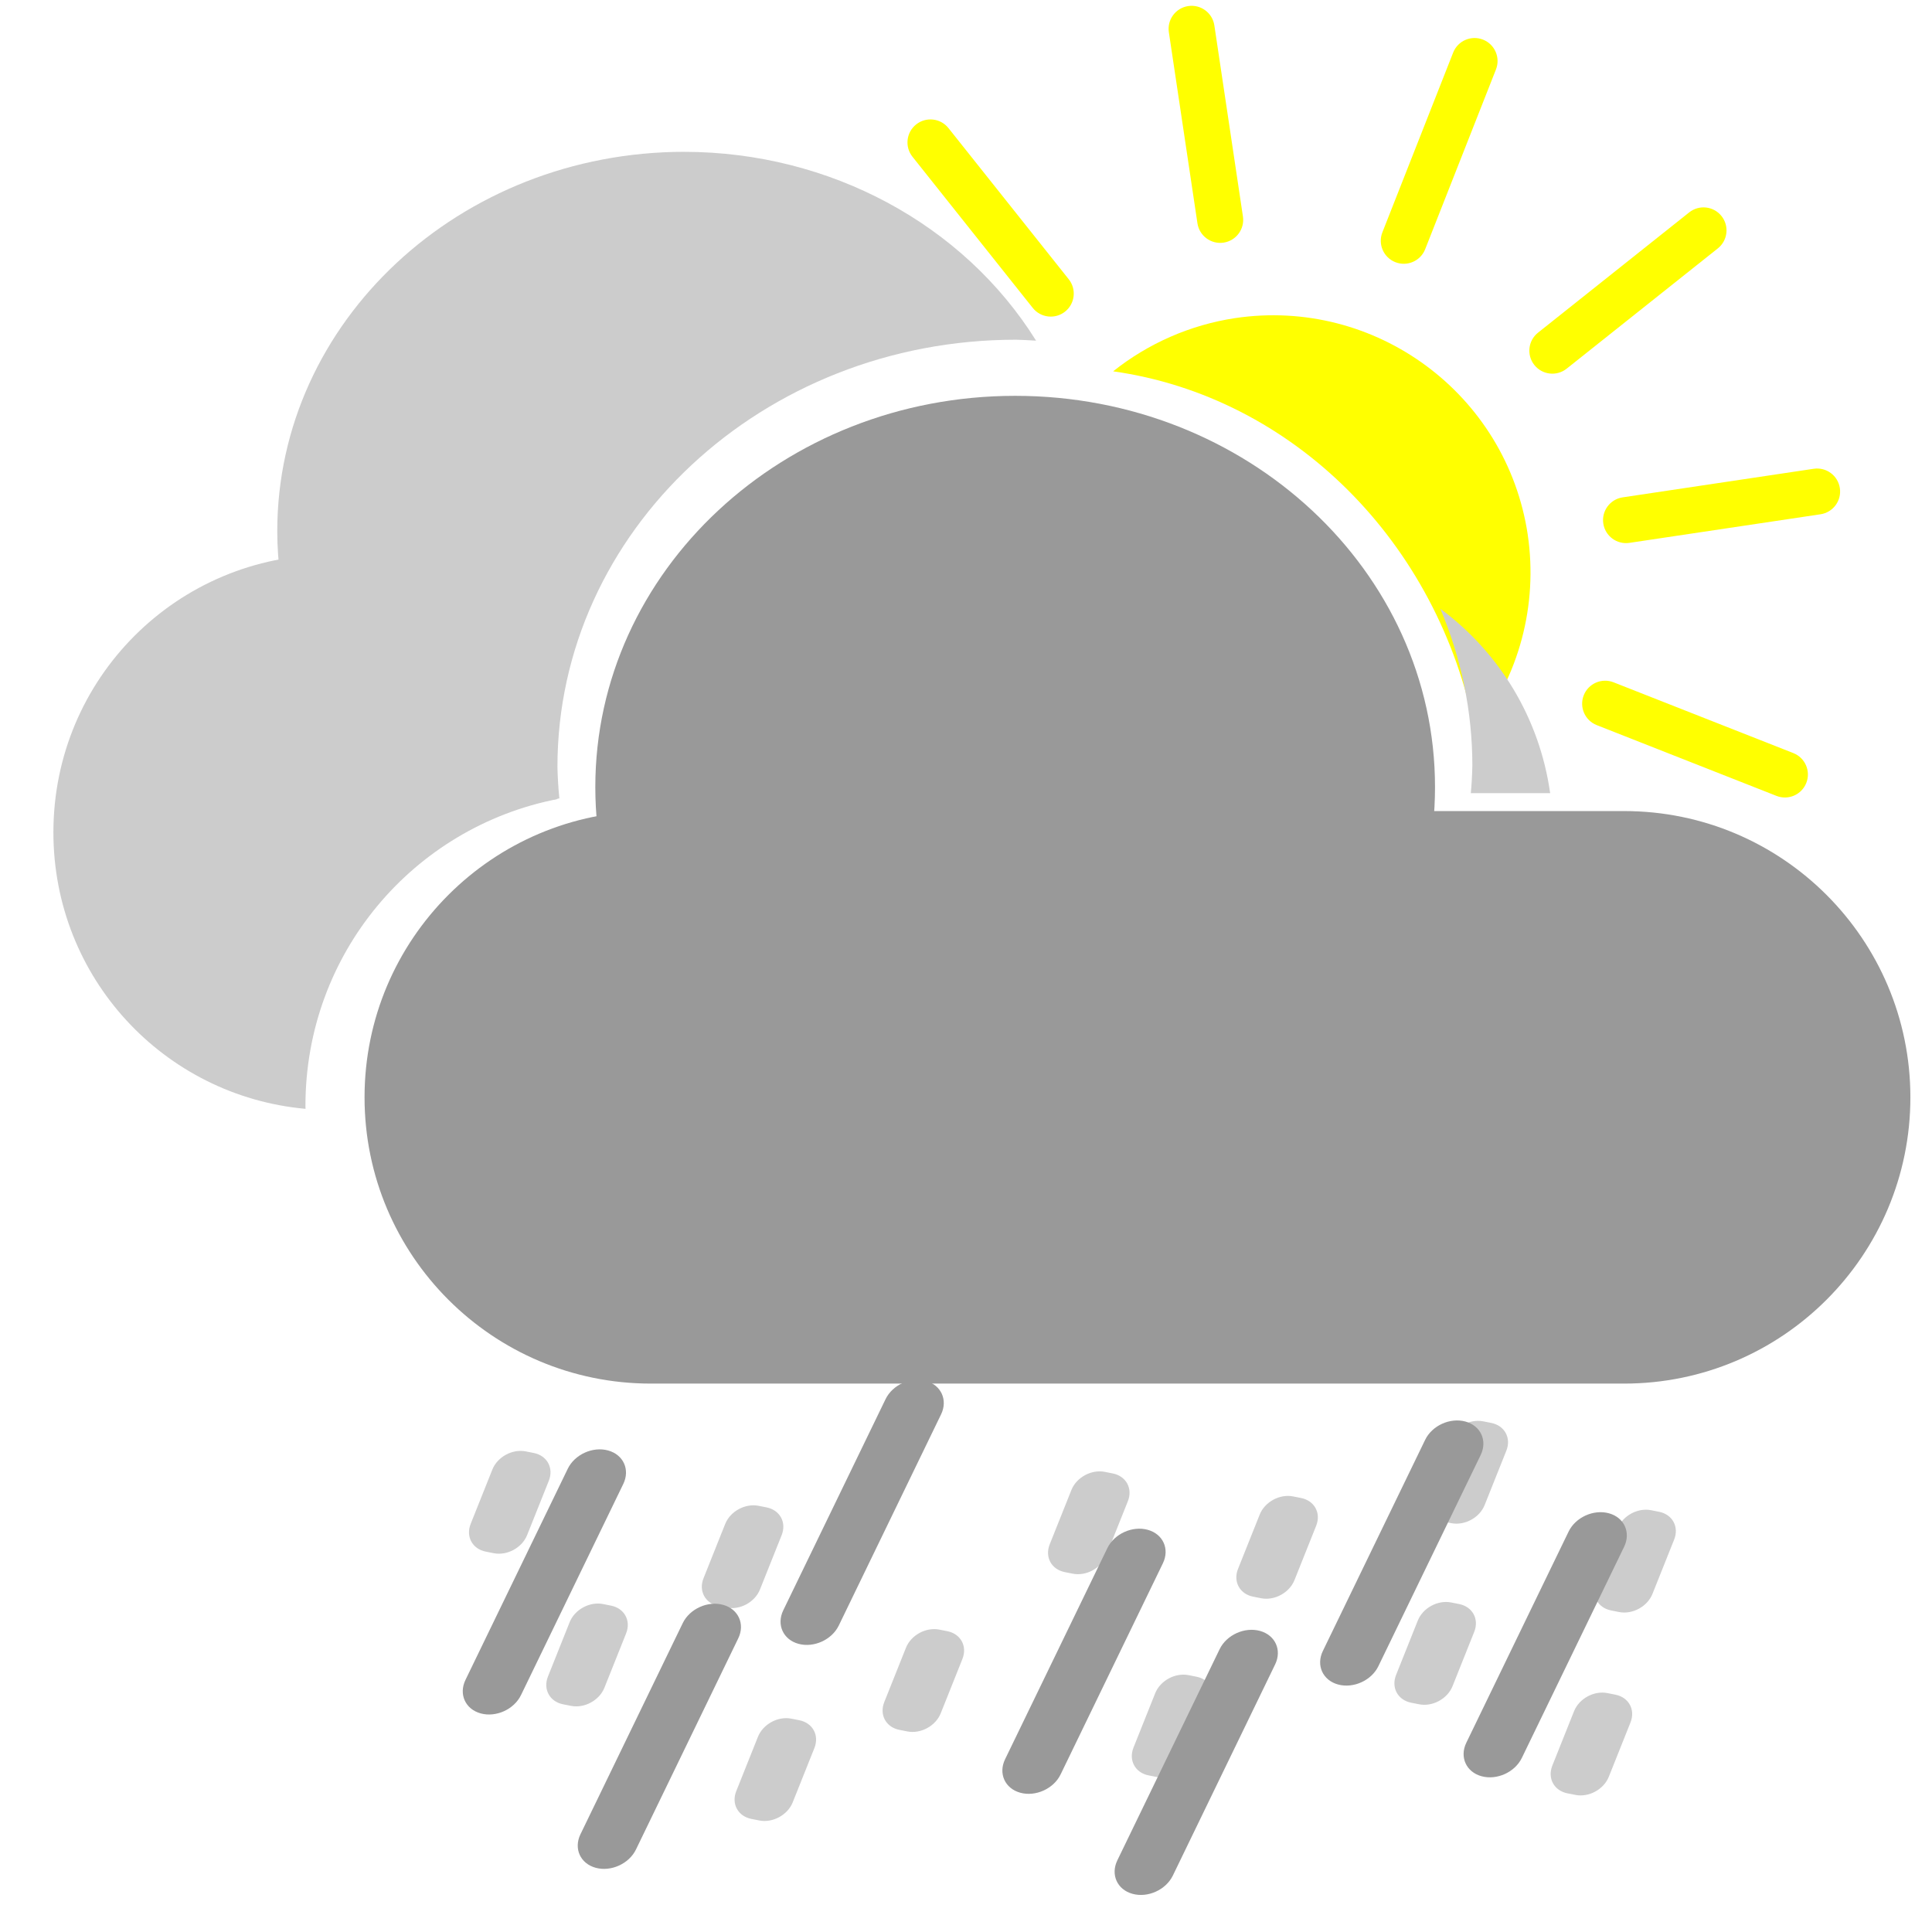
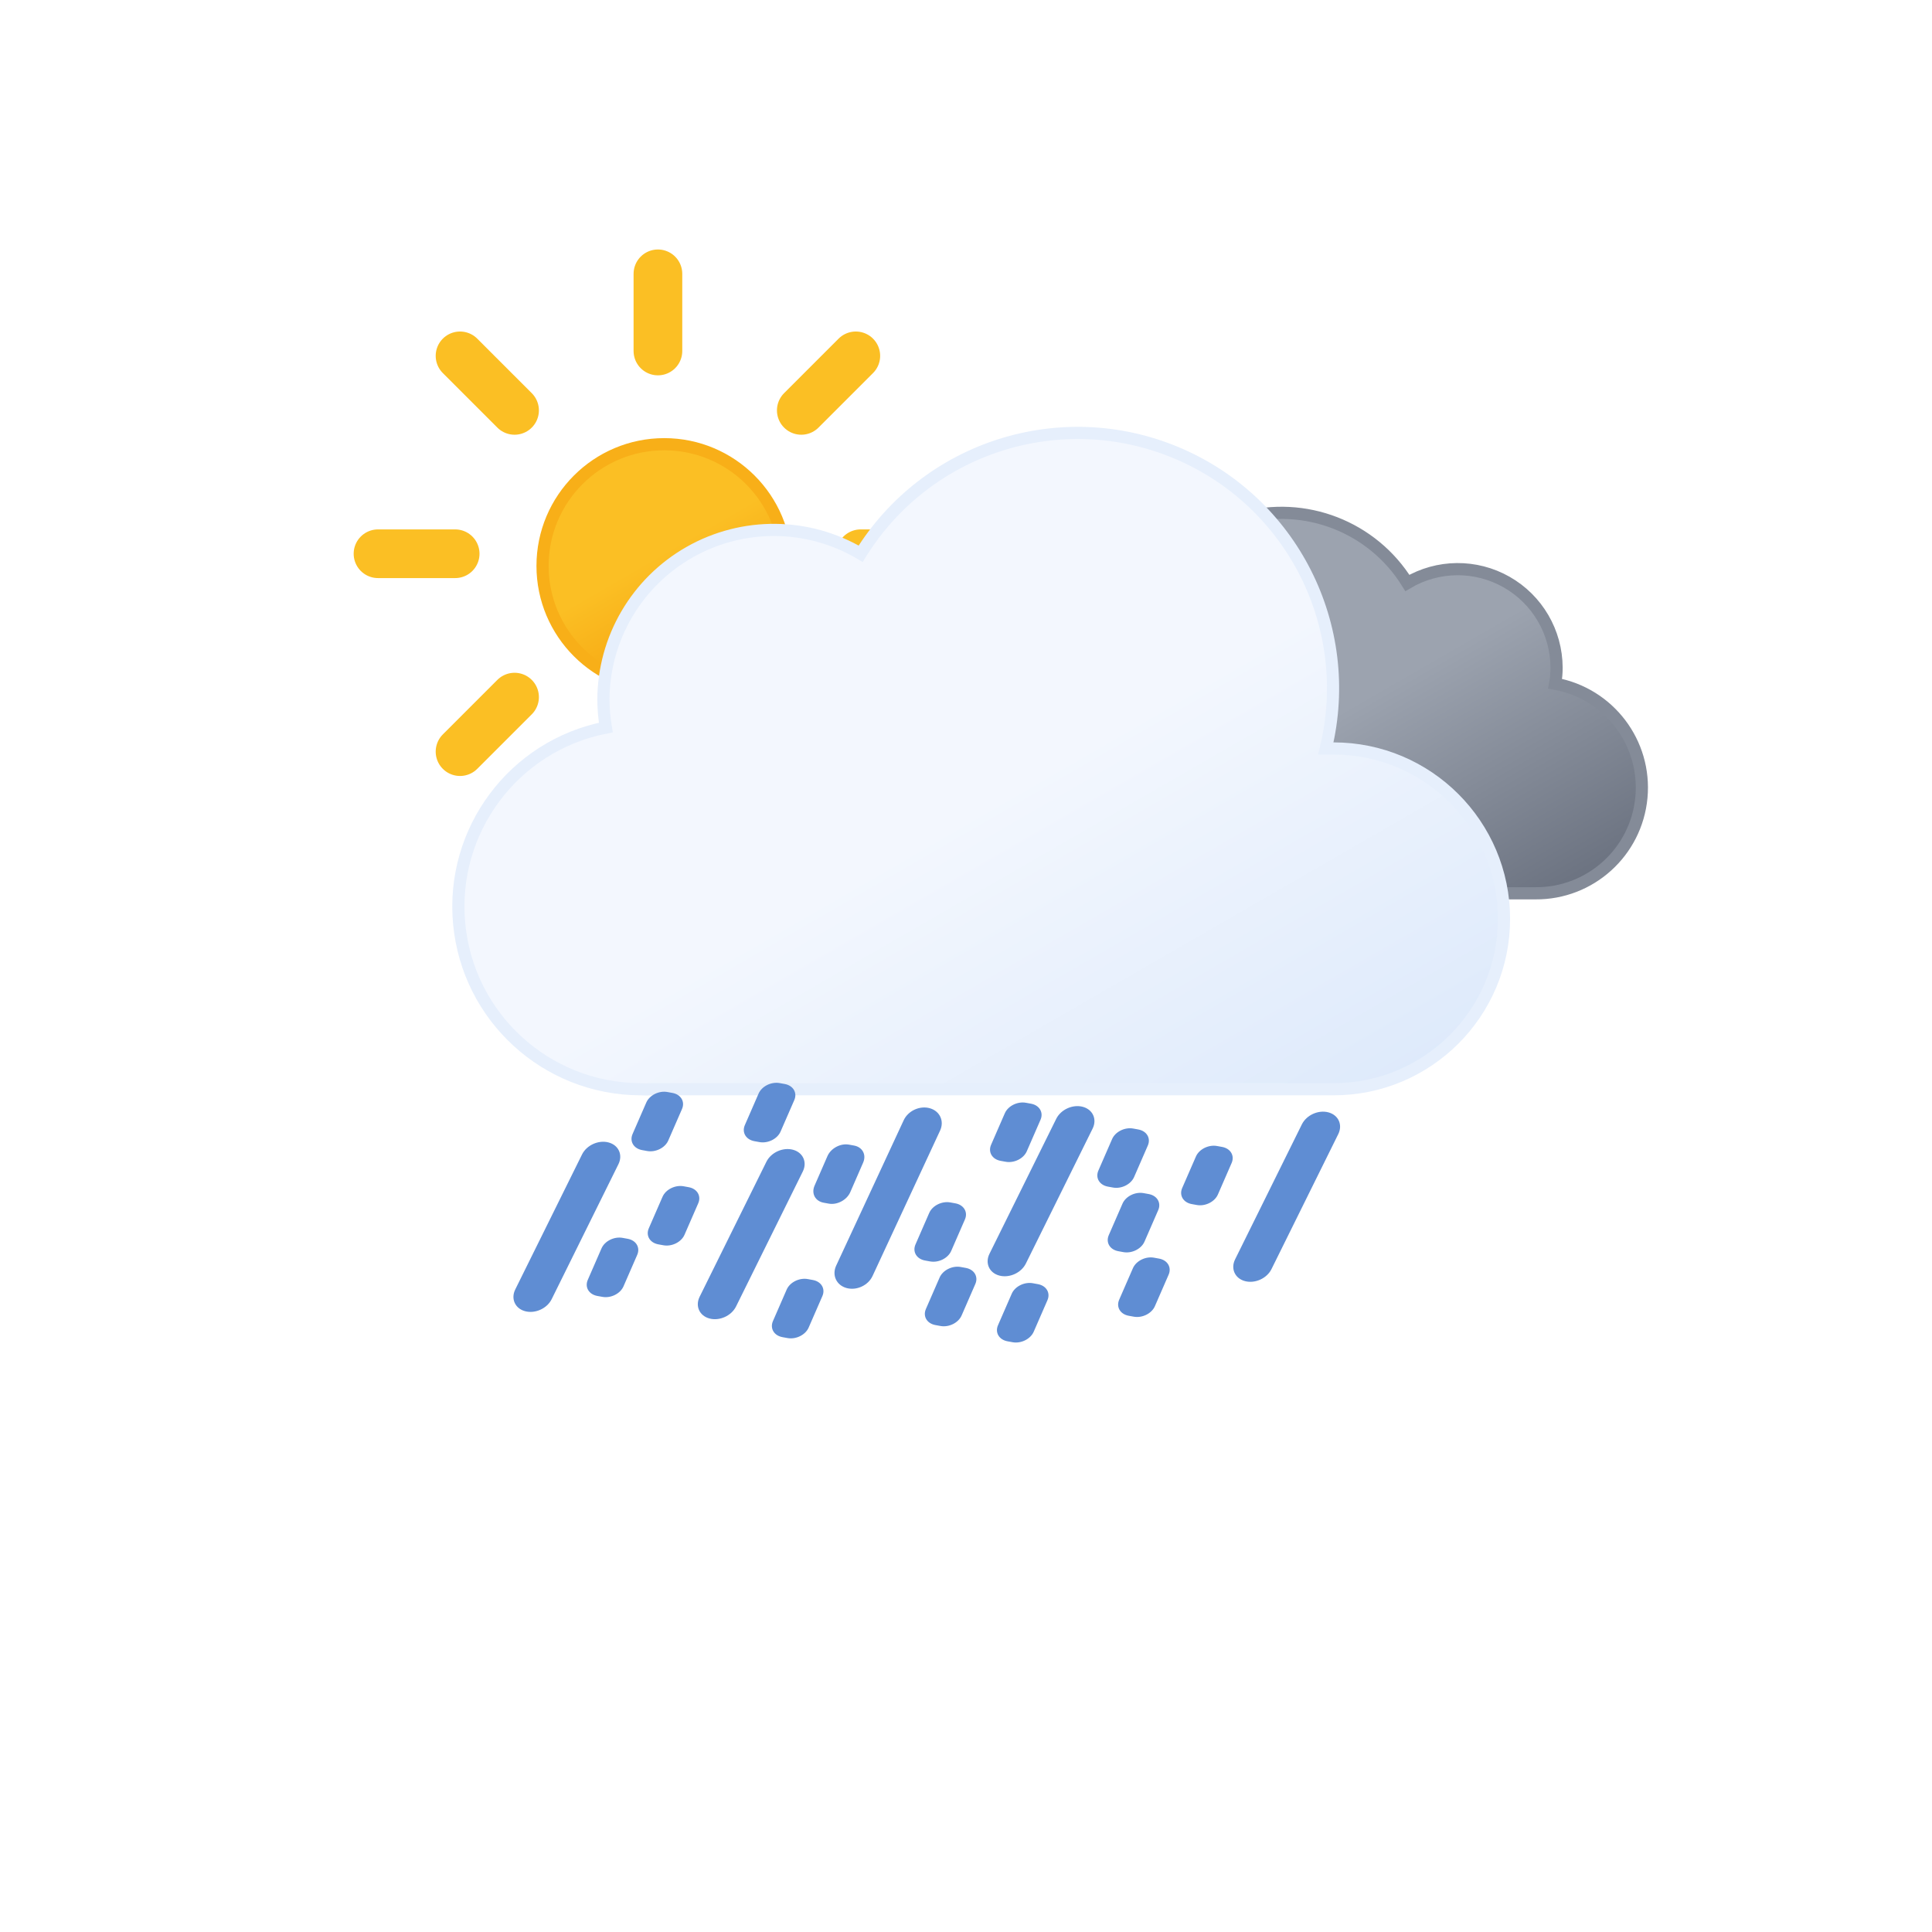
- <svg xmlns="http://www.w3.org/2000/svg" id="svg8" version="1.1" viewBox="0 0 79.375 79.375" height="300" width="300">
-   <defs id="defs2" />
-   <path style="fill:#cccccc;stroke-width:0.177" d="M 28.124,6.237 A 16.734,15.593 0 0 0 11.391,21.83 16.734,15.593 0 0 0 18.486,34.534 c 1.349,-0.843 2.868,-1.44 4.495,-1.734 a 18.838,17.554 0 0 1 -0.079,-1.29 18.838,17.554 0 0 1 18.838,-17.553 18.838,17.554 0 0 1 0.827,0.039 16.734,15.593 0 0 0 -14.444,-7.758 z" id="path14" />
-   <g id="g111" transform="matrix(0.9156645,0,0,0.9156645,110.4142,-190.7518)" style="fill:#999999">
-     <rect ry="12.844" y="244.712" x="-104.227" height="25.688" width="69.359" id="rect12-6-7" style="fill:#999999;stroke-width:0.2" />
-     <ellipse ry="17.554" rx="18.838" cy="243.635" cx="-75.035" id="path14-7-5" style="fill:#999999;stroke-width:0.2" />
+ <svg xmlns="http://www.w3.org/2000/svg" xmlns:xlink="http://www.w3.org/1999/xlink" viewBox="0 0 79.374 79.374" version="1.1" id="svg33" width="300" height="300">
+   <defs id="defs23">
+     <linearGradient id="a" x1="16.5" y1="19.67" x2="21.5" y2="28.33" gradientUnits="userSpaceOnUse" gradientTransform="translate(8.29,-0.75)">
+       <stop offset="0" stop-color="#fbbf24" id="stop2" />
+       <stop offset="0.45" stop-color="#fbbf24" id="stop4" />
+       <stop offset="1" stop-color="#f59e0b" id="stop6" />
+     </linearGradient>
+     <linearGradient id="b" x1="40.76" y1="23" x2="50.83" y2="40.46" gradientUnits="userSpaceOnUse">
+       <stop offset="0" stop-color="#9ca3af" id="stop9" />
+       <stop offset="0.45" stop-color="#9ca3af" id="stop11" />
+       <stop offset="1" stop-color="#6b7280" id="stop13" />
+     </linearGradient>
+     <linearGradient id="c" x1="22.56" y1="21.96" x2="39.2" y2="50.8" gradientUnits="userSpaceOnUse" gradientTransform="translate(8.29,-0.75)">
+       <stop offset="0" stop-color="#f3f7fe" id="stop16" />
+       <stop offset="0.45" stop-color="#f3f7fe" id="stop18" />
+       <stop offset="1" stop-color="#deeafb" id="stop20" />
+     </linearGradient>
+     <linearGradient id="b-3" x1="22.56" y1="21.96" x2="39.2" y2="50.8" gradientUnits="userSpaceOnUse" gradientTransform="translate(3.032984)" xlink:href="#b">
+       <stop offset="0" stop-color="#f3f7fe" id="stop9-6" />
+       <stop offset="0.45" stop-color="#f3f7fe" id="stop11-7" />
+       <stop offset="1" stop-color="#deeafb" id="stop13-5" />
+     </linearGradient>
+     <linearGradient id="b-6-5" x1="23.31" y1="44.3" x2="24.69" y2="46.7" gradientUnits="userSpaceOnUse">
+       <stop offset="0" stop-color="#4286ee" id="stop9-7-6" />
+       <stop offset="0.45" stop-color="#4286ee" id="stop11-5-2" />
+       <stop offset="1" stop-color="#0950bc" id="stop13-3-9" />
+     </linearGradient>
+     <linearGradient xlink:href="#b" id="linearGradient1402" gradientUnits="userSpaceOnUse" x1="40.76" y1="23" x2="50.83" y2="40.46" gradientTransform="translate(8.29,-0.75)" />
+   </defs>
+   <circle cx="27.29" cy="23.25" r="5" stroke="#f8af18" stroke-miterlimit="10" stroke-width="0.5" fill="url(#a)" id="circle25" style="fill:url(#a)" />
+   <path d="m 27.03,14.42 v -3.17 m 0,23 v -3.17 m 5.89,-14.22 2.24,-2.24 M 18.9,30.88 21.14,28.64 m 0,-11.78 -2.24,-2.24 M 35.16,30.88 32.92,28.64 M 15.53,22.75 h 3.17 m 19.83,0 h -3.17" fill="none" stroke="#fbbf24" stroke-linecap="round" stroke-miterlimit="10" stroke-width="2" id="path27" />
+   <path d="m 42.52,32.7 a 4.05,4.05 0 0 0 4.05,4 h 16.51 a 4.34,4.34 0 0 0 0.81,-8.61 3.52,3.52 0 0 0 0.06,-0.66 4.06,4.06 0 0 0 -6.13,-3.48 6.08,6.08 0 0 0 -11.25,3.19 6.34,6.34 0 0 0 0.18,1.46 h -0.18 a 4.05,4.05 0 0 0 -4.05,4.1 z" stroke="#848b98" stroke-miterlimit="10" stroke-width="0.5" fill="url(#b)" id="path29" style="fill:url(#linearGradient1402)" />
+   <path d="m 54.79,30.75 h -0.32 a 10.49,10.49 0 0 0 -19.11,-8 7,7 0 0 0 -10.57,6 7.21,7.21 0 0 0 0.1,1.14 7.5,7.5 0 0 0 1.4,14.86 4.19,4.19 0 0 0 0.5,0 v 0 h 28 a 7,7 0 0 0 0,-14 z" stroke="#e6effc" stroke-miterlimit="10" stroke-width="0.5" fill="url(#c)" id="path31" style="fill:url(#c)" />
+   <rect style="fill:#5f8dd3;stroke-width:0.152" id="rect400-3-0-2" width="8.142" height="1.554" x="33.716" y="-55.273" ry="0.777" transform="matrix(-0.4212304,0.9069537,-0.961624,-0.2743708,0,0)" />
+   <rect style="fill:#5f8dd3;stroke-width:0.147" id="rect400-3-0-2-1-1" width="7.735" height="1.548" x="37.934" y="-51.912" ry="0.774" transform="matrix(-0.4433532,0.896347,-0.9659346,-0.2587862,0,0)" />
+   <g id="g3862" transform="matrix(0.6324464,0,0,0.5794233,7.508224,21.86711)" style="fill:#5f8dd3">
+     <rect transform="matrix(-0.3707693,0.928725,-0.9809103,-0.1944606,0,0)" ry="1.015" y="-46.061" x="33.374" height="2.365" width="4.434" id="rect400-3-0-2-1-36" style="fill:#5f8dd3;stroke-width:0.227" />
+     <rect transform="matrix(-0.3707693,0.928725,-0.9809103,-0.1944606,0,0)" ry="1.015" y="-75.624" x="29.973" height="2.365" width="4.434" id="rect400-3-0-2-1-6" style="fill:#5f8dd3;stroke-width:0.227" />
+     <rect transform="matrix(-0.3707693,0.928725,-0.9809103,-0.1944606,0,0)" ry="1.015" y="-59.678" x="44.804" height="2.365" width="4.434" id="rect400-3-0-2-1-7" style="fill:#5f8dd3;stroke-width:0.227" />
+     <rect transform="matrix(-0.3707693,0.928725,-0.9809103,-0.1944606,0,0)" ry="1.015" y="-73.6" x="42.206" height="2.365" width="4.434" id="rect400-3-0-2-1-5" style="fill:#5f8dd3;stroke-width:0.227" />
+     <rect transform="matrix(-0.3707693,0.928725,-0.9809103,-0.1944606,0,0)" ry="1.015" y="-47.213" x="44.268" height="2.365" width="4.434" id="rect400-3-0-2-1-3" style="fill:#5f8dd3;stroke-width:0.227" />
+     <rect transform="matrix(-0.3707693,0.928725,-0.9809103,-0.1944606,0,0)" ry="1.015" y="-52.713" x="31.3" height="2.365" width="4.434" id="rect400-3-0-2-1-5-0" style="fill:#5f8dd3;stroke-width:0.227" />
+     <rect transform="matrix(-0.3707693,0.928725,-0.9809103,-0.1944606,0,0)" ry="1.015" y="-66.376" x="37.55" height="2.365" width="4.434" id="rect400-3-0-2-1-3-9" style="fill:#5f8dd3;stroke-width:0.227" />
+     <rect transform="matrix(-0.3707693,0.928725,-0.9809103,-0.1944606,0,0)" ry="1.015" y="-81.234" x="30.131" height="2.365" width="4.434" id="rect400-3-0-2-1-56-3" style="fill:#5f8dd3;stroke-width:0.227" />
+     <rect transform="matrix(-0.3707693,0.928725,-0.9809103,-0.1944606,0,0)" ry="1.015" y="-77.989" x="34.408" height="2.365" width="4.434" id="rect400-3-0-2-1-2-6" style="fill:#5f8dd3;stroke-width:0.227" />
+     <rect transform="matrix(-0.3707693,0.928725,-0.9809103,-0.1944606,0,0)" ry="1.015" y="-80.354" x="38.842" height="2.365" width="4.434" id="rect400-3-0-2-1-9-0" style="fill:#5f8dd3;stroke-width:0.227" />
+     <rect transform="matrix(-0.3707693,0.928725,-0.9809103,-0.1944606,0,0)" ry="1.015" y="-49.578" x="39.834" height="2.365" width="4.434" id="rect400-3-0-2-1-2-6-7" style="fill:#5f8dd3;stroke-width:0.227" />
+     <rect transform="matrix(-0.3707693,0.928725,-0.9809103,-0.1944606,0,0)" ry="1.015" y="-68.741" x="41.984" height="2.365" width="4.434" id="rect400-3-0-2-1-3-5" style="fill:#5f8dd3;stroke-width:0.227" />
+     <rect transform="matrix(-0.3707693,0.928725,-0.9809103,-0.1944606,0,0)" ry="1.015" y="-68.35" x="29.528" height="2.365" width="4.434" id="rect400-3-0-2-1-3-9-2" style="fill:#5f8dd3;stroke-width:0.227" />
  </g>
-   <g id="g3862" transform="translate(5.717689,5.147571)">
-     <rect transform="matrix(-0.3707693,0.928725,-0.9809103,-0.1944606,0,0)" ry="1.015" y="-36.902" x="51.219" height="2.365" width="4.434" id="rect400-3-0-2-1-36" style="fill:#cccccc;stroke-width:0.227" />
-     <rect transform="matrix(-0.3707693,0.928725,-0.9809103,-0.1944606,0,0)" ry="1.015" y="-42.267" x="56.849" height="2.365" width="4.434" id="rect400-3-0-2-1-6" style="fill:#cccccc;stroke-width:0.227" />
-     <rect transform="matrix(-0.3707693,0.928725,-0.9809103,-0.1944606,0,0)" ry="1.015" y="-46.782" x="51.558" height="2.365" width="4.434" id="rect400-3-0-2-1-7" style="fill:#cccccc;stroke-width:0.227" />
-     <rect transform="matrix(-0.3707693,0.928725,-0.9809103,-0.1944606,0,0)" ry="1.015" y="-51.351" x="60.017" height="2.365" width="4.434" id="rect400-3-0-2-1-5" style="fill:#cccccc;stroke-width:0.227" />
-     <rect transform="matrix(-0.3707693,0.928725,-0.9809103,-0.1944606,0,0)" ry="1.015" y="-55.716" x="55.164" height="2.365" width="4.434" id="rect400-3-0-2-1-3" style="fill:#cccccc;stroke-width:0.227" />
-     <rect transform="matrix(-0.3707693,0.928725,-0.9809103,-0.1944606,0,0)" ry="1.015" y="-66.094" x="55.005" height="2.365" width="4.434" id="rect400-3-0-2-1-5-0" style="fill:#cccccc;stroke-width:0.227" />
-     <rect transform="matrix(-0.3707693,0.928725,-0.9809103,-0.1944606,0,0)" ry="1.015" y="-75.16" x="49.892" height="2.365" width="4.434" id="rect400-3-0-2-1-3-9" style="fill:#cccccc;stroke-width:0.227" />
-     <rect transform="matrix(-0.3707693,0.928725,-0.9809103,-0.1944606,0,0)" ry="1.015" y="-73.6" x="42.206" height="2.365" width="4.434" id="rect400-3-0-2-1-56-3" style="fill:#cccccc;stroke-width:0.227" />
-     <rect transform="matrix(-0.3707693,0.928725,-0.9809103,-0.1944606,0,0)" ry="1.015" y="-82.629" x="52.337" height="2.365" width="4.434" id="rect400-3-0-2-1-2-6" style="fill:#cccccc;stroke-width:0.227" />
-     <rect transform="matrix(-0.3707693,0.928725,-0.9809103,-0.1944606,0,0)" ry="1.015" y="-81.49" x="44.485" height="2.365" width="4.434" id="rect400-3-0-2-1-9-0" style="fill:#cccccc;stroke-width:0.227" />
-     <rect transform="matrix(-0.3707693,0.928725,-0.9809103,-0.1944606,0,0)" ry="1.015" y="-59.693" x="47.353" height="2.365" width="4.434" id="rect400-3-0-2-1-2-6-7" style="fill:#cccccc;stroke-width:0.227" />
-     <rect transform="matrix(-0.3707693,0.928725,-0.9809103,-0.1944606,0,0)" ry="1.015" y="-67.382" x="46.829" height="2.365" width="4.434" id="rect400-3-0-2-1-3-5" style="fill:#cccccc;stroke-width:0.227" />
-   </g>
-   <g id="g91" transform="translate(-138.9601,34.43106)">
-     <rect transform="matrix(-0.4359864,0.8999532,-0.9645656,-0.2638432,0,0)" ry="1.182" y="-194.137" x="-29.932" height="2.365" width="12.004" id="rect400-3" style="fill:#999999;stroke-width:0.227" />
-     <rect transform="matrix(-0.4359864,0.8999532,-0.9645656,-0.2638432,0,0)" ry="1.182" y="-190.222" x="-19.227" height="2.365" width="12.004" id="rect400-3-6" style="fill:#999999;stroke-width:0.227" />
-     <rect transform="matrix(-0.4359864,0.8999532,-0.9645656,-0.2638432,0,0)" ry="1.182" y="-184.158" x="-22.065" height="2.365" width="12.004" id="rect400-3-0" style="fill:#999999;stroke-width:0.227" />
-     <rect transform="matrix(-0.4359864,0.8999532,-0.9645656,-0.2638432,0,0)" ry="1.182" y="-173.102" x="-25.622" height="2.365" width="12.004" id="rect400-3-0-2" style="fill:#999999;stroke-width:0.227" />
-     <rect transform="matrix(-0.4359864,0.8999532,-0.9645656,-0.2638432,0,0)" ry="1.182" y="-169.555" x="-14.358" height="2.365" width="12.004" id="rect400-3-6-6-0" style="fill:#999999;stroke-width:0.227" />
-     <rect transform="matrix(-0.4359864,0.8999532,-0.9645656,-0.2638432,0,0)" ry="1.182" y="-162.418" x="-19.313" height="2.365" width="12.004" id="rect400-3-0-2-1" style="fill:#999999;stroke-width:0.227" />
-     <rect transform="matrix(-0.4359864,0.8999532,-0.9645656,-0.2638432,0,0)" ry="1.182" y="-201.204" x="-27.816" height="2.365" width="12.004" id="rect400-3-0-2-7" style="fill:#999999;stroke-width:0.227" />
-   </g>
-   <g transform="rotate(1.87045,1384.394,-2811.277)" id="g98">
-     <path style="fill:#ffff00;stroke-width:0.37" d="m 155.948,63.6 a 10.583,10.583 0 0 0 -12.317,-8.504 10.583,10.583 0 0 0 -4.928,2.347 18.334,17.084 79.622 0 1 15.35,14.323 10.583,10.583 0 0 0 1.894,-8.166 z" id="path35-7-3" />
-     <rect style="fill:#ffff00;stroke-width:0.265" id="rect37-2-5" width="9.827" height="1.89" x="67.105" y="-132.301" ry="0.945" transform="rotate(79.62183)" />
-     <rect style="fill:#ffff00;stroke-width:0.265" id="rect37-5-3-6" width="9.827" height="1.89" x="-154.904" y="-91.598" ry="0.945" transform="rotate(169.6218)" />
-     <rect style="fill:#ffff00;stroke-width:0.265" id="rect37-3-2-2-2" width="9.827" height="1.89" x="172.805" y="11.885" ry="0.945" transform="rotate(19.62183)" />
-     <rect style="fill:#ffff00;stroke-width:0.265" id="rect37-5-1-9-9" width="9.827" height="1.89" x="-10.718" y="-160.029" ry="0.945" transform="rotate(109.6218)" />
-     <rect style="fill:#ffff00;stroke-width:0.265" id="rect37-9-6-1" width="9.827" height="1.89" x="-91.979" y="-145.131" ry="0.945" transform="rotate(139.6218)" />
-     <rect style="fill:#ffff00;stroke-width:0.265" id="rect37-3-3-26-3-2" width="9.827" height="1.89" x="-130.466" y="67.486" ry="0.945" transform="rotate(-130.3782)" />
-   </g>
-   <path style="fill:#cccccc;stroke-width:0.177" d="m 13.603,22.787 c -6.321,0 -11.409,5.089 -11.409,11.41 0,5.966 4.534,10.831 10.358,11.359 -3.91e-4,-0.042 -0.003,-0.082 -0.003,-0.124 0,-6.261 4.436,-11.446 10.349,-12.602 a 18.838,17.554 0 0 1 -0.083,-1.382 18.838,17.554 0 0 1 2.468,-8.661 z m 45.57,2.221 a 18.838,17.554 0 0 1 1.318,6.44 18.838,17.554 0 0 1 -0.063,1.139 h 3.259 c -0.436,-3.107 -2.109,-5.805 -4.514,-7.579 z" id="rect12" />
+   <rect style="fill:#5f8dd3;stroke-width:0.147" id="rect400-3-0-2-1-1-9" width="7.735" height="1.548" x="33.054" y="-61.999" ry="0.774" transform="matrix(-0.4433532,0.896347,-0.9659346,-0.2587862,0,0)" />
+   <rect style="fill:#5f8dd3;stroke-width:0.147" id="rect400-3-0-2-1-1-2" width="7.735" height="1.548" x="30.615" y="-71.327" ry="0.774" transform="matrix(-0.4433532,0.896347,-0.9659346,-0.2587862,0,0)" />
+   <rect style="fill:#5f8dd3;stroke-width:0.147" id="rect400-3-0-2-1-1-0" width="7.735" height="1.548" x="39.638" y="-44.852" ry="0.774" transform="matrix(-0.4433532,0.896347,-0.9659346,-0.2587862,0,0)" />
+   <rect transform="matrix(-0.3994772,0.9167431,-0.9839034,-0.178701,0,0)" ry="0.64" y="-53.001" x="41.131" height="1.491" width="2.603" id="rect400-3-0-2-1-7-3" style="fill:#5f8dd3;stroke-width:0.138" />
</svg>
